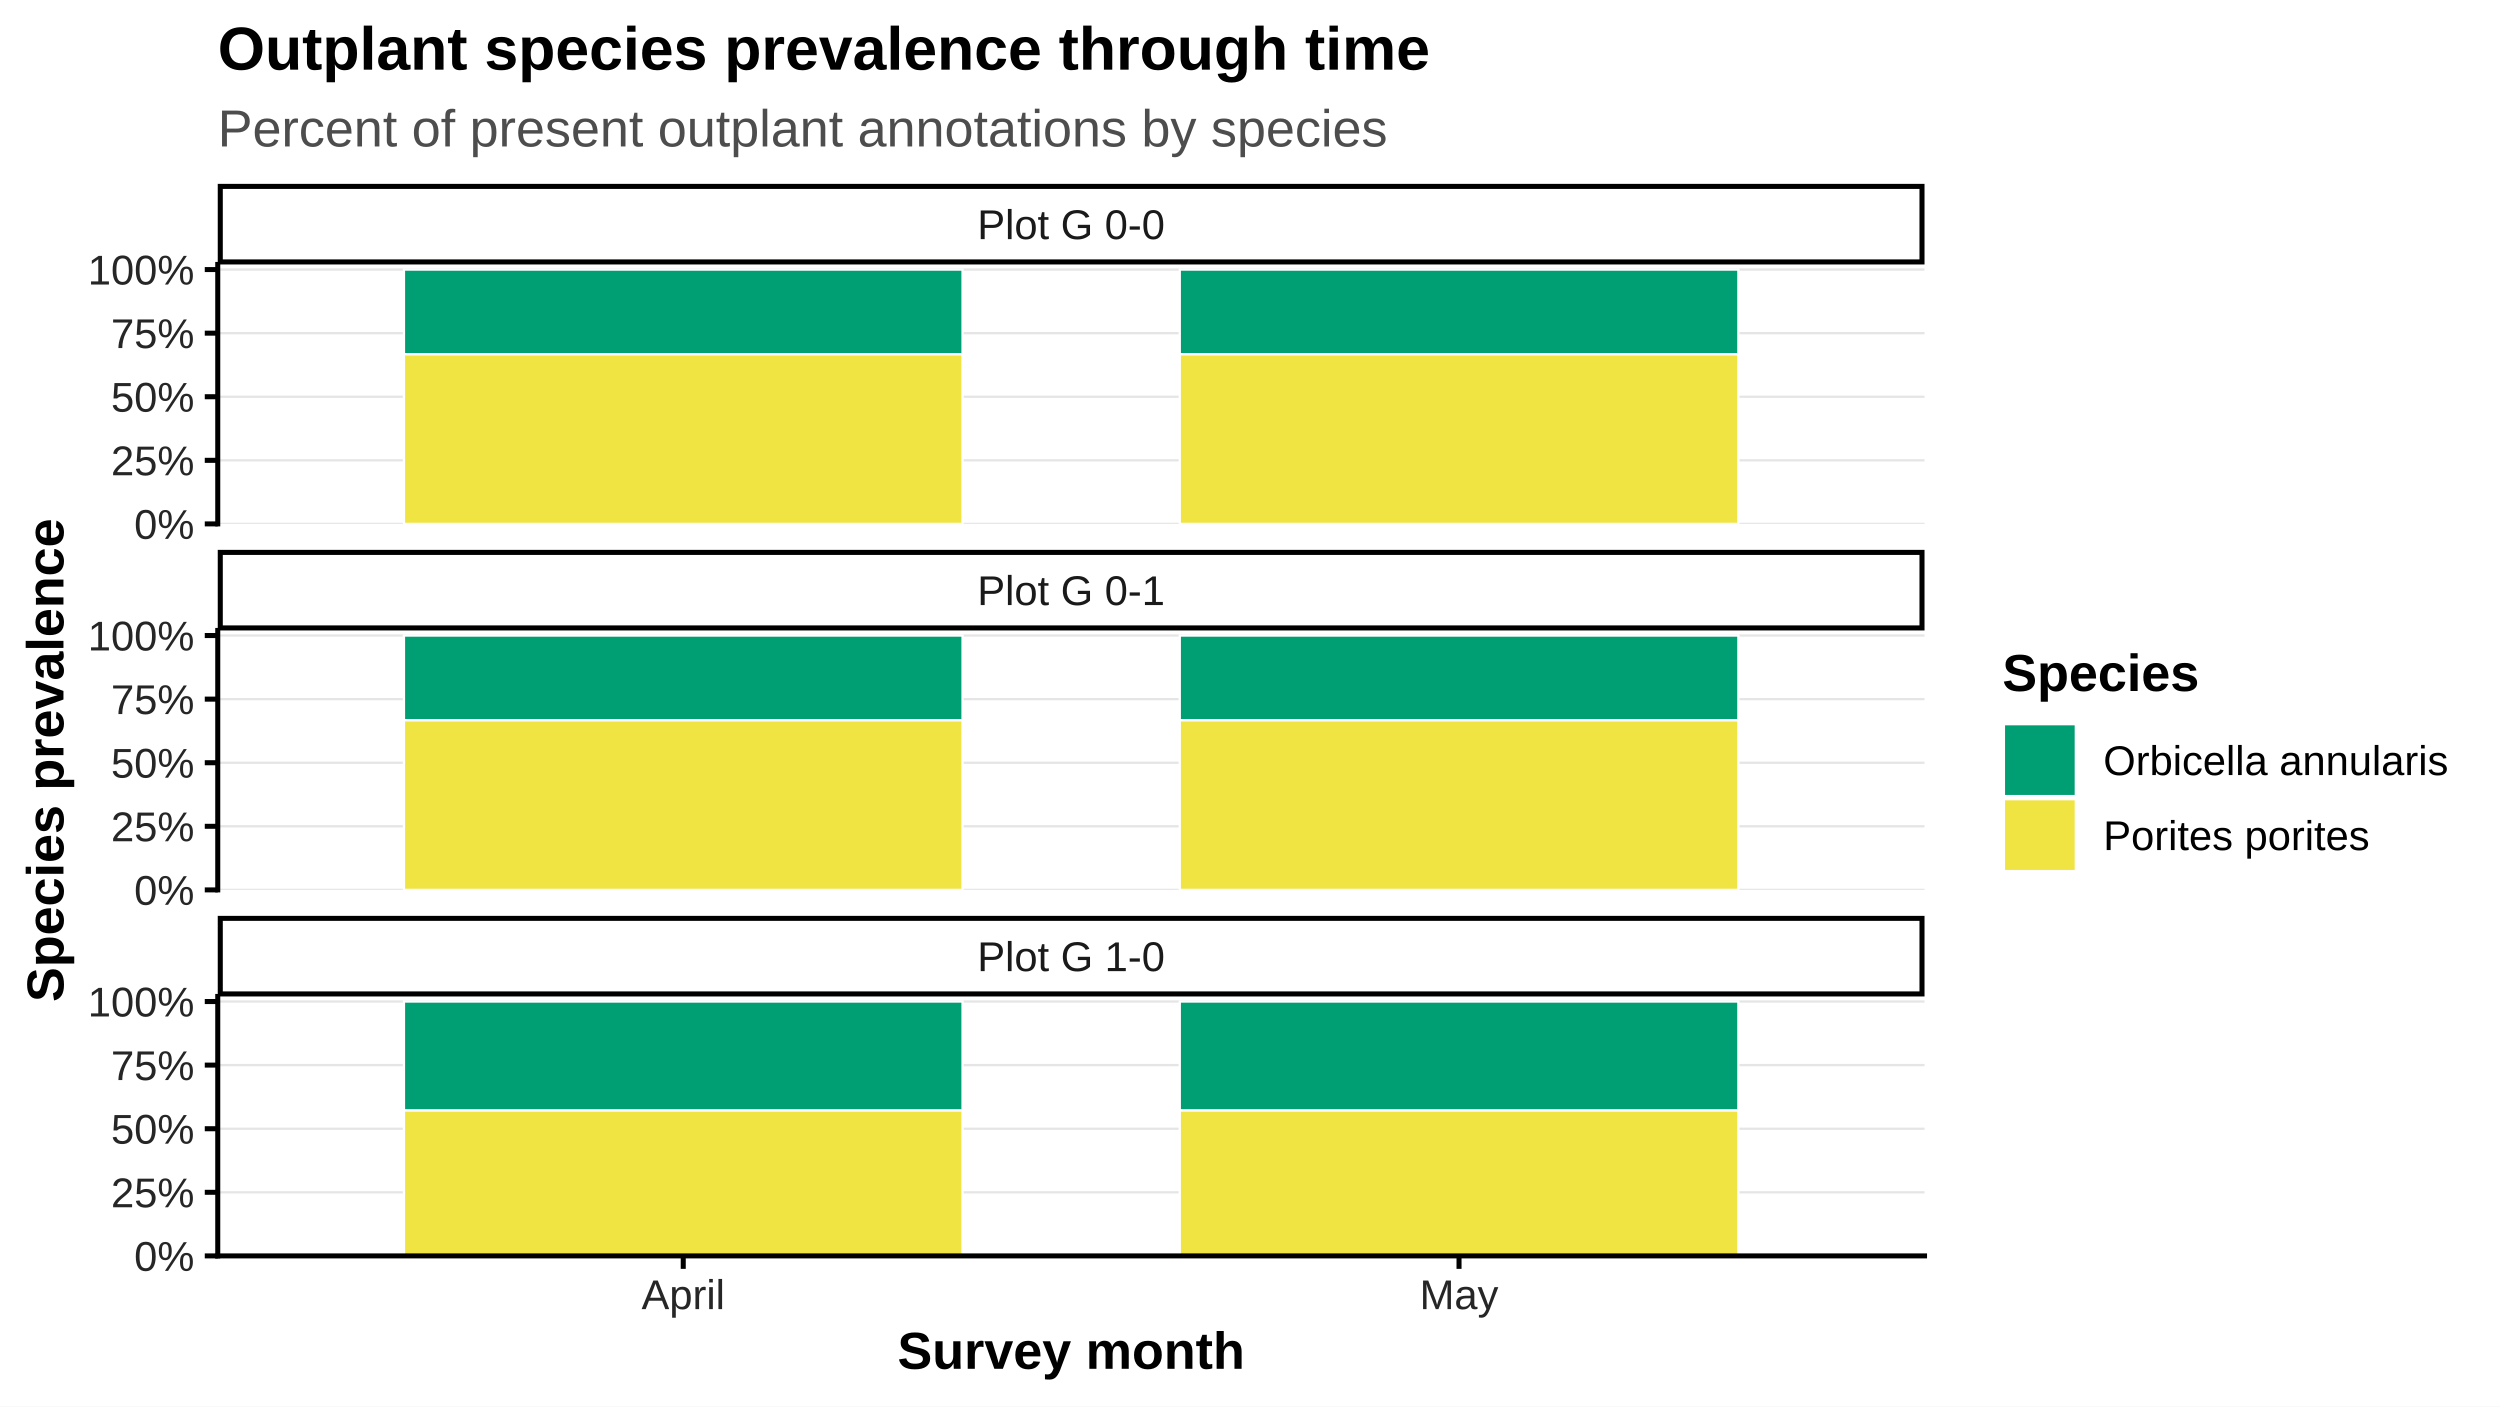
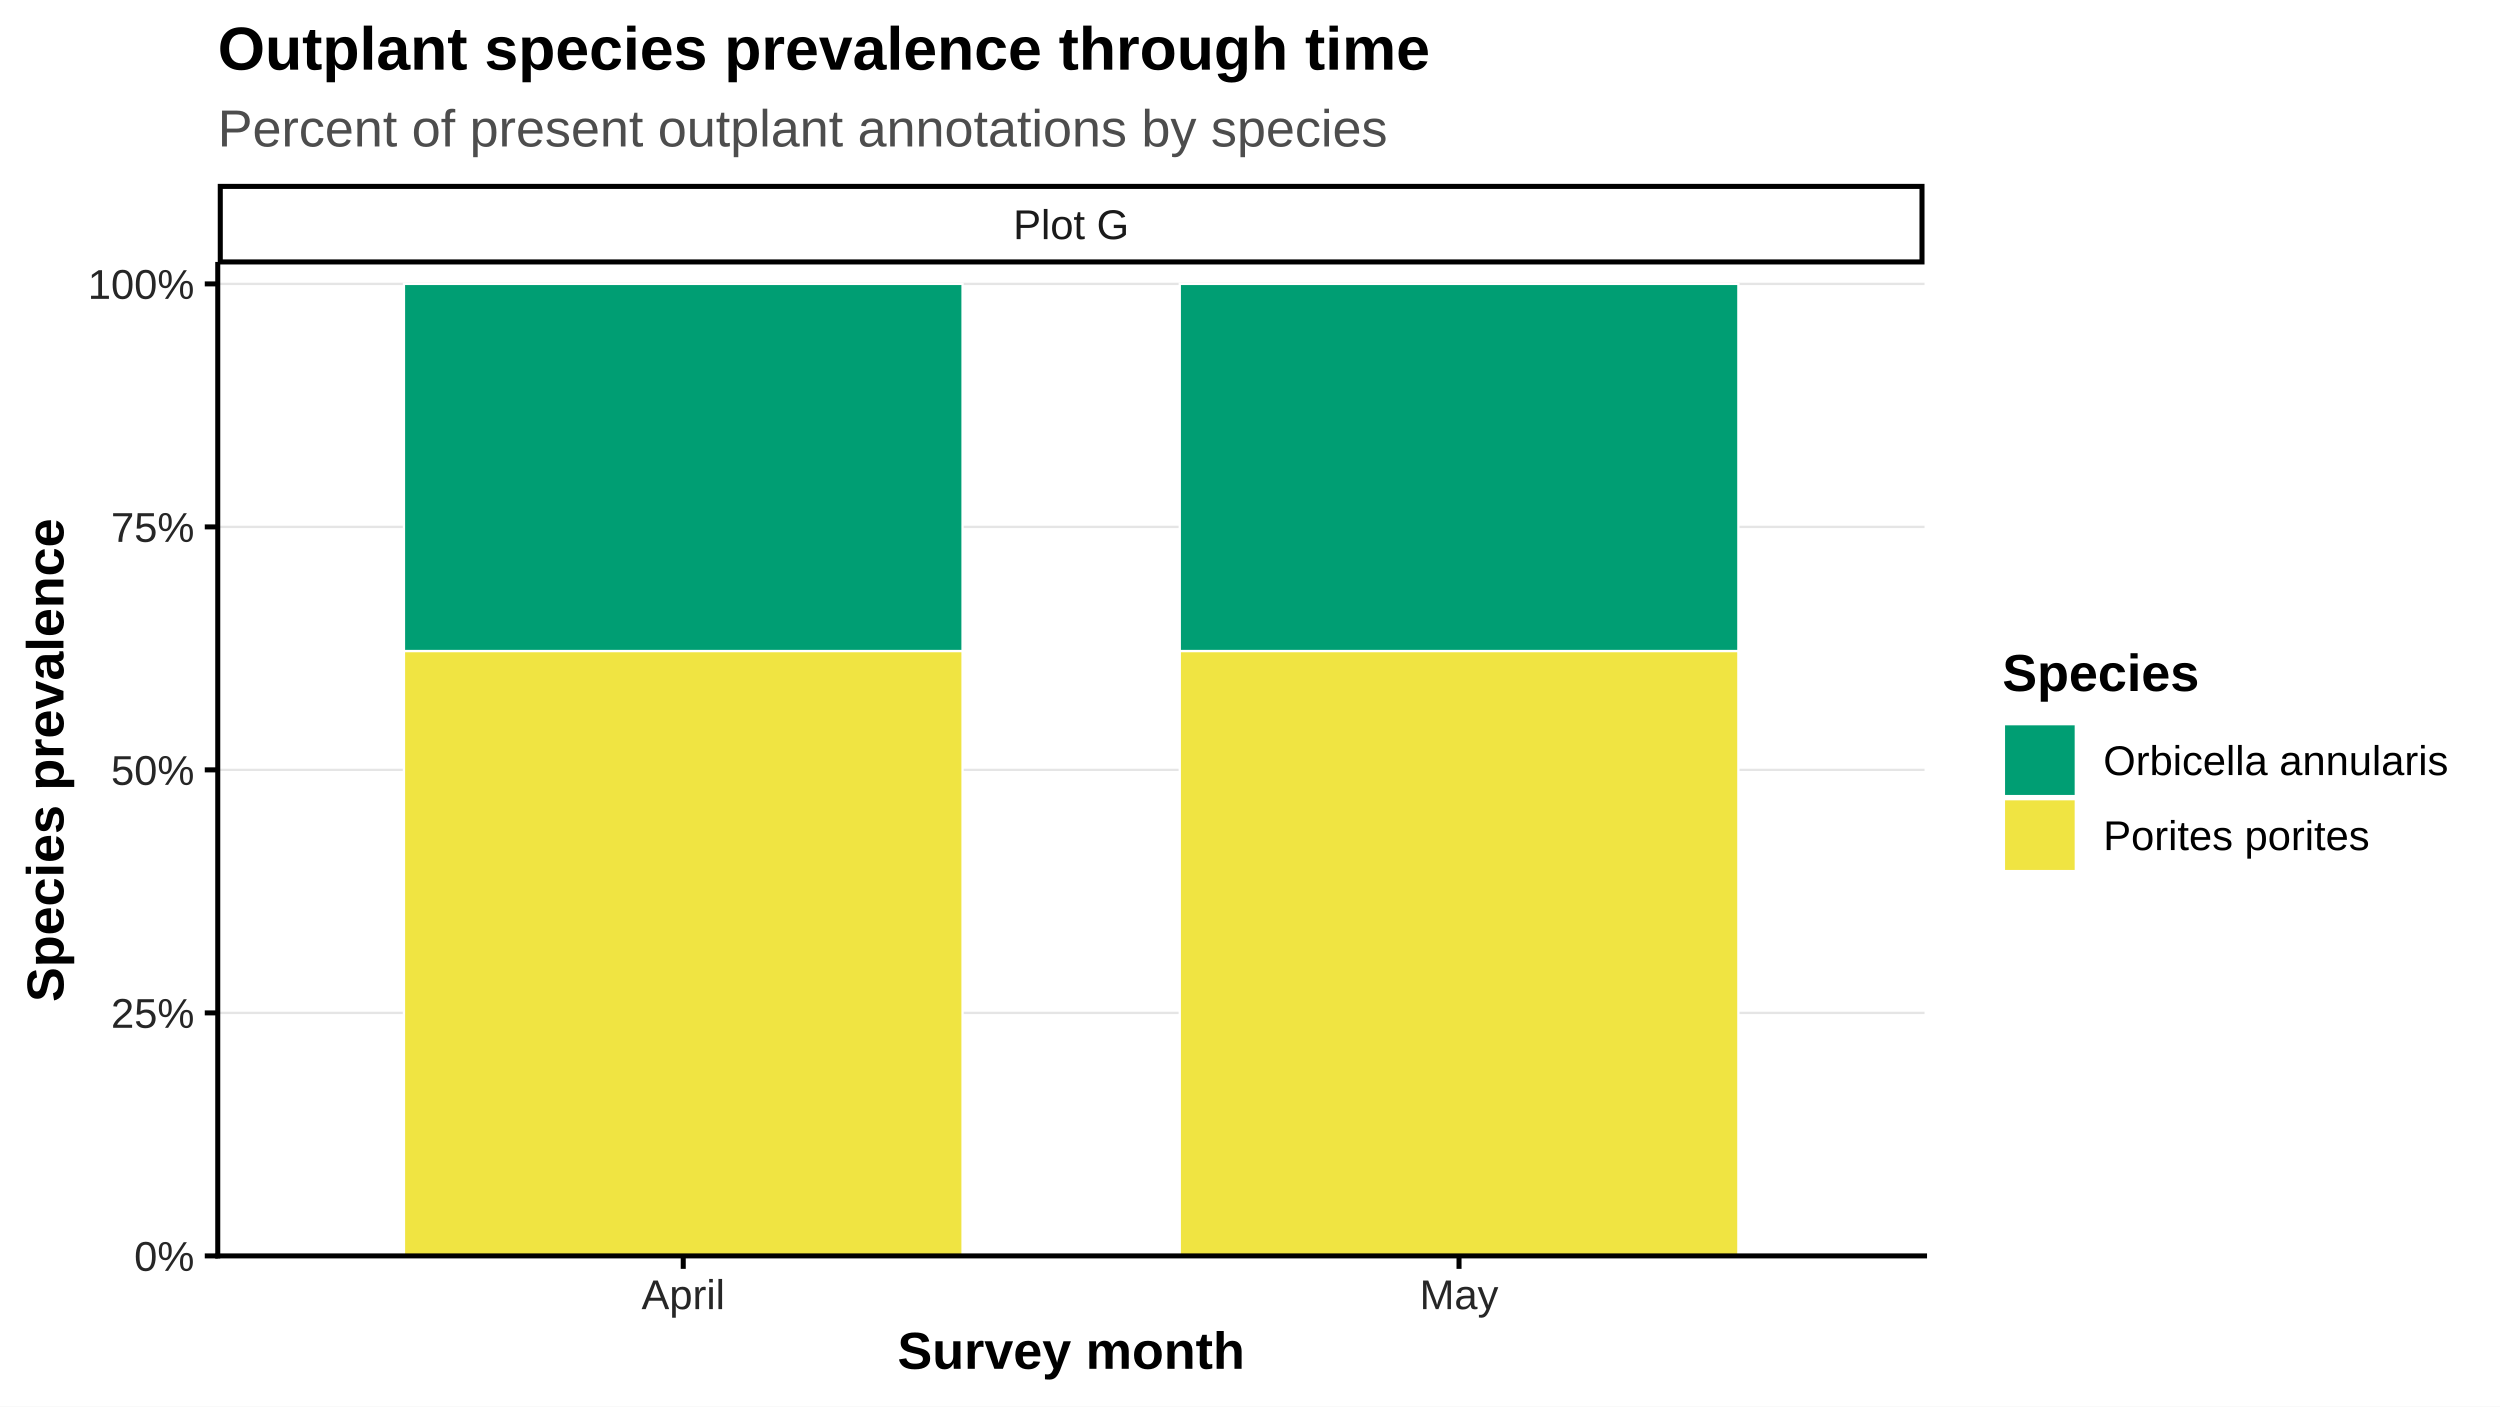
<svg xmlns="http://www.w3.org/2000/svg" class="svglite" width="576.00pt" height="324.00pt" viewBox="0 0 576.00 324.00">
  <defs>
    <style type="text/css">
    .svglite line, .svglite polyline, .svglite polygon, .svglite path, .svglite rect, .svglite circle {
      fill: none;
      stroke: #000000;
      stroke-linecap: round;
      stroke-linejoin: round;
      stroke-miterlimit: 10.00;
    }
    .svglite text {
      white-space: pre;
    }
  </style>
  </defs>
  <rect width="100%" height="100%" style="stroke: none; fill: #FFFFFF;" />
  <defs>
    <clipPath id="cpMC4wMHw1NzYuMDB8MC4wMHwzMjQuMDA=">
      <rect x="0.00" y="0.00" width="576.00" height="324.00" />
    </clipPath>
  </defs>
  <g clip-path="url(#cpMC4wMHw1NzYuMDB8MC4wMHwzMjQuMDA=)">
    <rect x="0.00" y="0.00" width="576.00" height="324.00" style="stroke-width: 1.16; stroke: #FFFFFF; fill: #FFFFFF;" />
  </g>
  <defs>
-     <clipPath id="cpNTAuMTd8NDQzLjQxfDYwLjkzfDEyMC43MQ==">
-       <rect x="50.17" y="60.93" width="393.24" height="59.78" />
+     <clipPath id="cpNTAuMTd8NDQzLjQxfDYwLjkzfDI4OS4zNg==">
+       <rect x="50.17" y="60.93" width="393.24" height="228.42" />
    </clipPath>
  </defs>
-   <g clip-path="url(#cpNTAuMTd8NDQzLjQxfDYwLjkzfDEyMC43MQ==)">
-     <rect x="50.17" y="60.93" width="393.24" height="59.78" style="stroke-width: 1.16; stroke: none; fill: #FFFFFF;" />
-     <polyline points="50.17,120.71 443.41,120.71 " style="stroke-width: 0.53; stroke: #E5E5E5; stroke-linecap: butt;" />
-     <polyline points="50.17,106.06 443.41,106.06 " style="stroke-width: 0.53; stroke: #E5E5E5; stroke-linecap: butt;" />
-     <polyline points="50.17,91.41 443.41,91.41 " style="stroke-width: 0.53; stroke: #E5E5E5; stroke-linecap: butt;" />
-     <polyline points="50.17,76.76 443.41,76.76 " style="stroke-width: 0.53; stroke: #E5E5E5; stroke-linecap: butt;" />
-     <polyline points="50.17,62.11 443.41,62.11 " style="stroke-width: 0.53; stroke: #E5E5E5; stroke-linecap: butt;" />
-     <rect x="93.07" y="62.11" width="128.70" height="19.53" style="stroke-width: 0.53; stroke: #FFFFFF; stroke-linecap: butt; stroke-linejoin: miter; fill: #009E73;" />
-     <rect x="93.07" y="81.64" width="128.70" height="39.07" style="stroke-width: 0.53; stroke: #FFFFFF; stroke-linecap: butt; stroke-linejoin: miter; fill: #F0E442;" />
-     <rect x="271.82" y="62.11" width="128.70" height="19.53" style="stroke-width: 0.53; stroke: #FFFFFF; stroke-linecap: butt; stroke-linejoin: miter; fill: #009E73;" />
-     <rect x="271.82" y="81.64" width="128.70" height="39.07" style="stroke-width: 0.53; stroke: #FFFFFF; stroke-linecap: butt; stroke-linejoin: miter; fill: #F0E442;" />
-   </g>
-   <g clip-path="url(#cpMC4wMHw1NzYuMDB8MC4wMHwzMjQuMDA=)">
- </g>
-   <defs>
-     <clipPath id="cpNTAuMTd8NDQzLjQxfDE0NS4yNnwyMDUuMDM=">
-       <rect x="50.17" y="145.26" width="393.24" height="59.78" />
-     </clipPath>
-   </defs>
-   <g clip-path="url(#cpNTAuMTd8NDQzLjQxfDE0NS4yNnwyMDUuMDM=)">
-     <rect x="50.17" y="145.26" width="393.24" height="59.78" style="stroke-width: 1.16; stroke: none; fill: #FFFFFF;" />
-     <polyline points="50.17,205.03 443.41,205.03 " style="stroke-width: 0.53; stroke: #E5E5E5; stroke-linecap: butt;" />
-     <polyline points="50.17,190.38 443.41,190.38 " style="stroke-width: 0.53; stroke: #E5E5E5; stroke-linecap: butt;" />
-     <polyline points="50.17,175.73 443.41,175.73 " style="stroke-width: 0.53; stroke: #E5E5E5; stroke-linecap: butt;" />
-     <polyline points="50.17,161.08 443.41,161.08 " style="stroke-width: 0.53; stroke: #E5E5E5; stroke-linecap: butt;" />
-     <polyline points="50.17,146.43 443.41,146.43 " style="stroke-width: 0.53; stroke: #E5E5E5; stroke-linecap: butt;" />
-     <rect x="93.07" y="146.43" width="128.70" height="19.53" style="stroke-width: 0.53; stroke: #FFFFFF; stroke-linecap: butt; stroke-linejoin: miter; fill: #009E73;" />
-     <rect x="93.07" y="165.96" width="128.70" height="39.07" style="stroke-width: 0.53; stroke: #FFFFFF; stroke-linecap: butt; stroke-linejoin: miter; fill: #F0E442;" />
-     <rect x="271.82" y="146.43" width="128.70" height="19.53" style="stroke-width: 0.53; stroke: #FFFFFF; stroke-linecap: butt; stroke-linejoin: miter; fill: #009E73;" />
-     <rect x="271.82" y="165.96" width="128.70" height="39.07" style="stroke-width: 0.53; stroke: #FFFFFF; stroke-linecap: butt; stroke-linejoin: miter; fill: #F0E442;" />
-   </g>
-   <g clip-path="url(#cpMC4wMHw1NzYuMDB8MC4wMHwzMjQuMDA=)">
- </g>
-   <defs>
-     <clipPath id="cpNTAuMTd8NDQzLjQxfDIyOS41OHwyODkuMzY=">
-       <rect x="50.17" y="229.58" width="393.24" height="59.78" />
-     </clipPath>
-   </defs>
-   <g clip-path="url(#cpNTAuMTd8NDQzLjQxfDIyOS41OHwyODkuMzY=)">
-     <rect x="50.17" y="229.58" width="393.24" height="59.78" style="stroke-width: 1.16; stroke: none; fill: #FFFFFF;" />
+   <g clip-path="url(#cpNTAuMTd8NDQzLjQxfDYwLjkzfDI4OS4zNg==)">
+     <rect x="50.17" y="60.93" width="393.24" height="228.42" style="stroke-width: 1.16; stroke: none; fill: #FFFFFF;" />
    <polyline points="50.17,289.36 443.41,289.36 " style="stroke-width: 0.53; stroke: #E5E5E5; stroke-linecap: butt;" />
-     <polyline points="50.17,274.71 443.41,274.71 " style="stroke-width: 0.53; stroke: #E5E5E5; stroke-linecap: butt;" />
-     <polyline points="50.17,260.06 443.41,260.06 " style="stroke-width: 0.53; stroke: #E5E5E5; stroke-linecap: butt;" />
-     <polyline points="50.17,245.40 443.41,245.40 " style="stroke-width: 0.53; stroke: #E5E5E5; stroke-linecap: butt;" />
-     <polyline points="50.17,230.75 443.41,230.75 " style="stroke-width: 0.53; stroke: #E5E5E5; stroke-linecap: butt;" />
-     <rect x="93.07" y="230.75" width="128.70" height="25.12" style="stroke-width: 0.53; stroke: #FFFFFF; stroke-linecap: butt; stroke-linejoin: miter; fill: #009E73;" />
-     <rect x="93.07" y="255.87" width="128.70" height="33.49" style="stroke-width: 0.53; stroke: #FFFFFF; stroke-linecap: butt; stroke-linejoin: miter; fill: #F0E442;" />
-     <rect x="271.82" y="230.75" width="128.70" height="25.12" style="stroke-width: 0.53; stroke: #FFFFFF; stroke-linecap: butt; stroke-linejoin: miter; fill: #009E73;" />
-     <rect x="271.82" y="255.87" width="128.70" height="33.49" style="stroke-width: 0.53; stroke: #FFFFFF; stroke-linecap: butt; stroke-linejoin: miter; fill: #F0E442;" />
-   </g>
-   <g clip-path="url(#cpMC4wMHw1NzYuMDB8MC4wMHwzMjQuMDA=)">
- </g>
-   <defs>
-     <clipPath id="cpNTAuMTd8NDQzLjQxfDIxMS4wMXwyMjkuNTg=">
-       <rect x="50.17" y="211.01" width="393.24" height="18.57" />
-     </clipPath>
-   </defs>
-   <g clip-path="url(#cpNTAuMTd8NDQzLjQxfDIxMS4wMXwyMjkuNTg=)">
-     <rect x="50.17" y="211.01" width="393.24" height="18.57" style="stroke-width: 2.33; fill: #FFFFFF;" />
-     <text x="246.79" y="223.74" text-anchor="middle" style="font-size: 9.60px;fill: #1A1A1A; font-family: &quot;Arial&quot;;" textLength="43.19px" lengthAdjust="spacingAndGlyphs">Plot G 1-0</text>
-   </g>
-   <g clip-path="url(#cpMC4wMHw1NzYuMDB8MC4wMHwzMjQuMDA=)">
- </g>
-   <defs>
-     <clipPath id="cpNTAuMTd8NDQzLjQxfDEyNi42OXwxNDUuMjY=">
-       <rect x="50.17" y="126.69" width="393.24" height="18.57" />
-     </clipPath>
-   </defs>
-   <g clip-path="url(#cpNTAuMTd8NDQzLjQxfDEyNi42OXwxNDUuMjY=)">
-     <rect x="50.17" y="126.69" width="393.24" height="18.57" style="stroke-width: 2.33; fill: #FFFFFF;" />
-     <text x="246.79" y="139.41" text-anchor="middle" style="font-size: 9.60px;fill: #1A1A1A; font-family: &quot;Arial&quot;;" textLength="43.19px" lengthAdjust="spacingAndGlyphs">Plot G 0-1</text>
+     <polyline points="50.17,233.37 443.41,233.37 " style="stroke-width: 0.53; stroke: #E5E5E5; stroke-linecap: butt;" />
+     <polyline points="50.17,177.38 443.41,177.38 " style="stroke-width: 0.53; stroke: #E5E5E5; stroke-linecap: butt;" />
+     <polyline points="50.17,121.40 443.41,121.40 " style="stroke-width: 0.53; stroke: #E5E5E5; stroke-linecap: butt;" />
+     <polyline points="50.17,65.41 443.41,65.41 " style="stroke-width: 0.53; stroke: #E5E5E5; stroke-linecap: butt;" />
+     <rect x="93.07" y="65.41" width="128.70" height="84.60" style="stroke-width: 0.53; stroke: #FFFFFF; stroke-linecap: butt; stroke-linejoin: miter; fill: #009E73;" />
+     <rect x="93.07" y="150.01" width="128.70" height="139.34" style="stroke-width: 0.53; stroke: #FFFFFF; stroke-linecap: butt; stroke-linejoin: miter; fill: #F0E442;" />
+     <rect x="271.82" y="65.41" width="128.70" height="84.60" style="stroke-width: 0.53; stroke: #FFFFFF; stroke-linecap: butt; stroke-linejoin: miter; fill: #009E73;" />
+     <rect x="271.82" y="150.01" width="128.70" height="139.34" style="stroke-width: 0.53; stroke: #FFFFFF; stroke-linecap: butt; stroke-linejoin: miter; fill: #F0E442;" />
  </g>
  <g clip-path="url(#cpMC4wMHw1NzYuMDB8MC4wMHwzMjQuMDA=)">
</g>
  <defs>
    <clipPath id="cpNTAuMTd8NDQzLjQxfDQyLjM2fDYwLjkz">
      <rect x="50.17" y="42.36" width="393.24" height="18.57" />
    </clipPath>
  </defs>
  <g clip-path="url(#cpNTAuMTd8NDQzLjQxfDQyLjM2fDYwLjkz)">
    <rect x="50.17" y="42.36" width="393.24" height="18.57" style="stroke-width: 2.33; fill: #FFFFFF;" />
-     <text x="246.79" y="55.09" text-anchor="middle" style="font-size: 9.60px;fill: #1A1A1A; font-family: &quot;Arial&quot;;" textLength="43.19px" lengthAdjust="spacingAndGlyphs">Plot G 0-0</text>
+     <text x="246.79" y="55.09" text-anchor="middle" style="font-size: 9.60px;fill: #1A1A1A; font-family: &quot;Arial&quot;;" textLength="26.65px" lengthAdjust="spacingAndGlyphs">Plot G</text>
  </g>
  <g clip-path="url(#cpMC4wMHw1NzYuMDB8MC4wMHwzMjQuMDA=)">
    <polyline points="50.17,289.36 443.41,289.36 " style="stroke-width: 1.16; stroke-linecap: square;" />
    <polyline points="157.42,292.35 157.42,289.36 " style="stroke-width: 1.16; stroke-linecap: butt;" />
    <polyline points="336.16,292.35 336.16,289.36 " style="stroke-width: 1.16; stroke-linecap: butt;" />
    <text x="157.42" y="301.62" text-anchor="middle" style="font-size: 9.60px;fill: #262626; font-family: &quot;Arial&quot;;" textLength="19.20px" lengthAdjust="spacingAndGlyphs">April</text>
    <text x="336.16" y="301.62" text-anchor="middle" style="font-size: 9.60px;fill: #262626; font-family: &quot;Arial&quot;;" textLength="18.12px" lengthAdjust="spacingAndGlyphs">May</text>
-     <polyline points="50.17,120.71 50.17,60.93 " style="stroke-width: 1.16; stroke-linecap: square;" />
-     <text x="44.79" y="124.15" text-anchor="end" style="font-size: 9.60px;fill: #262626; font-family: &quot;Arial&quot;;" textLength="13.87px" lengthAdjust="spacingAndGlyphs">0%</text>
-     <text x="44.79" y="109.50" text-anchor="end" style="font-size: 9.60px;fill: #262626; font-family: &quot;Arial&quot;;" textLength="19.20px" lengthAdjust="spacingAndGlyphs">25%</text>
-     <text x="44.79" y="94.85" text-anchor="end" style="font-size: 9.60px;fill: #262626; font-family: &quot;Arial&quot;;" textLength="19.20px" lengthAdjust="spacingAndGlyphs">50%</text>
-     <text x="44.79" y="80.20" text-anchor="end" style="font-size: 9.60px;fill: #262626; font-family: &quot;Arial&quot;;" textLength="19.20px" lengthAdjust="spacingAndGlyphs">75%</text>
-     <text x="44.79" y="65.55" text-anchor="end" style="font-size: 9.60px;fill: #262626; font-family: &quot;Arial&quot;;" textLength="24.54px" lengthAdjust="spacingAndGlyphs">100%</text>
-     <polyline points="47.18,120.71 50.17,120.71 " style="stroke-width: 1.16; stroke-linecap: butt;" />
-     <polyline points="47.18,106.06 50.17,106.06 " style="stroke-width: 1.16; stroke-linecap: butt;" />
-     <polyline points="47.18,91.41 50.17,91.41 " style="stroke-width: 1.16; stroke-linecap: butt;" />
-     <polyline points="47.18,76.76 50.17,76.76 " style="stroke-width: 1.16; stroke-linecap: butt;" />
-     <polyline points="47.18,62.11 50.17,62.11 " style="stroke-width: 1.16; stroke-linecap: butt;" />
-     <polyline points="50.17,205.03 50.17,145.26 " style="stroke-width: 1.16; stroke-linecap: square;" />
-     <text x="44.79" y="208.47" text-anchor="end" style="font-size: 9.60px;fill: #262626; font-family: &quot;Arial&quot;;" textLength="13.87px" lengthAdjust="spacingAndGlyphs">0%</text>
-     <text x="44.79" y="193.82" text-anchor="end" style="font-size: 9.60px;fill: #262626; font-family: &quot;Arial&quot;;" textLength="19.20px" lengthAdjust="spacingAndGlyphs">25%</text>
-     <text x="44.79" y="179.17" text-anchor="end" style="font-size: 9.60px;fill: #262626; font-family: &quot;Arial&quot;;" textLength="19.20px" lengthAdjust="spacingAndGlyphs">50%</text>
-     <text x="44.79" y="164.52" text-anchor="end" style="font-size: 9.60px;fill: #262626; font-family: &quot;Arial&quot;;" textLength="19.20px" lengthAdjust="spacingAndGlyphs">75%</text>
-     <text x="44.79" y="149.87" text-anchor="end" style="font-size: 9.60px;fill: #262626; font-family: &quot;Arial&quot;;" textLength="24.54px" lengthAdjust="spacingAndGlyphs">100%</text>
-     <polyline points="47.18,205.03 50.17,205.03 " style="stroke-width: 1.16; stroke-linecap: butt;" />
-     <polyline points="47.18,190.38 50.17,190.38 " style="stroke-width: 1.16; stroke-linecap: butt;" />
-     <polyline points="47.18,175.73 50.17,175.73 " style="stroke-width: 1.16; stroke-linecap: butt;" />
-     <polyline points="47.18,161.08 50.17,161.08 " style="stroke-width: 1.16; stroke-linecap: butt;" />
-     <polyline points="47.18,146.43 50.17,146.43 " style="stroke-width: 1.16; stroke-linecap: butt;" />
-     <polyline points="50.17,289.36 50.17,229.58 " style="stroke-width: 1.16; stroke-linecap: square;" />
+     <polyline points="50.17,289.36 50.17,60.93 " style="stroke-width: 1.16; stroke-linecap: square;" />
    <text x="44.79" y="292.80" text-anchor="end" style="font-size: 9.60px;fill: #262626; font-family: &quot;Arial&quot;;" textLength="13.87px" lengthAdjust="spacingAndGlyphs">0%</text>
-     <text x="44.79" y="278.15" text-anchor="end" style="font-size: 9.60px;fill: #262626; font-family: &quot;Arial&quot;;" textLength="19.20px" lengthAdjust="spacingAndGlyphs">25%</text>
-     <text x="44.79" y="263.50" text-anchor="end" style="font-size: 9.60px;fill: #262626; font-family: &quot;Arial&quot;;" textLength="19.20px" lengthAdjust="spacingAndGlyphs">50%</text>
-     <text x="44.79" y="248.85" text-anchor="end" style="font-size: 9.60px;fill: #262626; font-family: &quot;Arial&quot;;" textLength="19.20px" lengthAdjust="spacingAndGlyphs">75%</text>
-     <text x="44.79" y="234.20" text-anchor="end" style="font-size: 9.60px;fill: #262626; font-family: &quot;Arial&quot;;" textLength="24.54px" lengthAdjust="spacingAndGlyphs">100%</text>
+     <text x="44.79" y="236.81" text-anchor="end" style="font-size: 9.60px;fill: #262626; font-family: &quot;Arial&quot;;" textLength="19.20px" lengthAdjust="spacingAndGlyphs">25%</text>
+     <text x="44.79" y="180.83" text-anchor="end" style="font-size: 9.60px;fill: #262626; font-family: &quot;Arial&quot;;" textLength="19.20px" lengthAdjust="spacingAndGlyphs">50%</text>
+     <text x="44.79" y="124.84" text-anchor="end" style="font-size: 9.60px;fill: #262626; font-family: &quot;Arial&quot;;" textLength="19.20px" lengthAdjust="spacingAndGlyphs">75%</text>
+     <text x="44.79" y="68.85" text-anchor="end" style="font-size: 9.60px;fill: #262626; font-family: &quot;Arial&quot;;" textLength="24.54px" lengthAdjust="spacingAndGlyphs">100%</text>
    <polyline points="47.18,289.36 50.17,289.36 " style="stroke-width: 1.16; stroke-linecap: butt;" />
-     <polyline points="47.18,274.71 50.17,274.71 " style="stroke-width: 1.16; stroke-linecap: butt;" />
-     <polyline points="47.18,260.06 50.17,260.06 " style="stroke-width: 1.16; stroke-linecap: butt;" />
-     <polyline points="47.18,245.40 50.17,245.40 " style="stroke-width: 1.16; stroke-linecap: butt;" />
-     <polyline points="47.18,230.75 50.17,230.75 " style="stroke-width: 1.16; stroke-linecap: butt;" />
+     <polyline points="47.18,233.37 50.17,233.37 " style="stroke-width: 1.16; stroke-linecap: butt;" />
+     <polyline points="47.18,177.38 50.17,177.38 " style="stroke-width: 1.16; stroke-linecap: butt;" />
+     <polyline points="47.18,121.40 50.17,121.40 " style="stroke-width: 1.16; stroke-linecap: butt;" />
+     <polyline points="47.18,65.41 50.17,65.41 " style="stroke-width: 1.16; stroke-linecap: butt;" />
    <text x="246.79" y="315.37" text-anchor="middle" style="font-size: 12.00px; font-weight: bold; font-family: &quot;Arial&quot;;" textLength="80.02px" lengthAdjust="spacingAndGlyphs">Survey month</text>
    <text transform="translate(14.62,175.15) rotate(-90)" text-anchor="middle" style="font-size: 12.00px; font-weight: bold; font-family: &quot;Arial&quot;;" textLength="111.41px" lengthAdjust="spacingAndGlyphs">Species prevalence</text>
    <rect x="455.36" y="143.25" width="114.66" height="63.78" style="stroke-width: 1.16; stroke: none; fill: #FFFFFF;" />
    <text x="461.34" y="159.20" style="font-size: 12.00px; font-weight: bold; font-family: &quot;Arial&quot;;" textLength="45.37px" lengthAdjust="spacingAndGlyphs">Species</text>
    <rect x="461.34" y="166.50" width="17.28" height="17.28" style="stroke-width: 1.16; stroke: none; fill: #FFFFFF;" />
    <rect x="461.70" y="166.85" width="16.57" height="16.57" style="stroke-width: 0.53; stroke: #FFFFFF; stroke-linecap: butt; stroke-linejoin: miter; fill: #009E73;" />
    <rect x="461.34" y="183.78" width="17.28" height="17.28" style="stroke-width: 1.16; stroke: none; fill: #FFFFFF;" />
    <rect x="461.70" y="184.13" width="16.57" height="16.57" style="stroke-width: 0.53; stroke: #FFFFFF; stroke-linecap: butt; stroke-linejoin: miter; fill: #F0E442;" />
    <text x="484.60" y="178.58" style="font-size: 9.60px; font-family: &quot;Arial&quot;;" textLength="79.44px" lengthAdjust="spacingAndGlyphs">Orbicella annularis</text>
    <text x="484.60" y="195.86" style="font-size: 9.60px; font-family: &quot;Arial&quot;;" textLength="61.32px" lengthAdjust="spacingAndGlyphs">Porites porites</text>
    <text x="50.17" y="33.74" style="font-size: 12.00px;fill: #4D4D4D; font-family: &quot;Arial&quot;;" textLength="269.50px" lengthAdjust="spacingAndGlyphs">Percent of present outplant annotations by species</text>
    <text x="50.17" y="16.05" style="font-size: 14.00px; font-weight: bold; font-family: &quot;Arial&quot;;" textLength="279.17px" lengthAdjust="spacingAndGlyphs">Outplant species prevalence through time</text>
  </g>
</svg>
